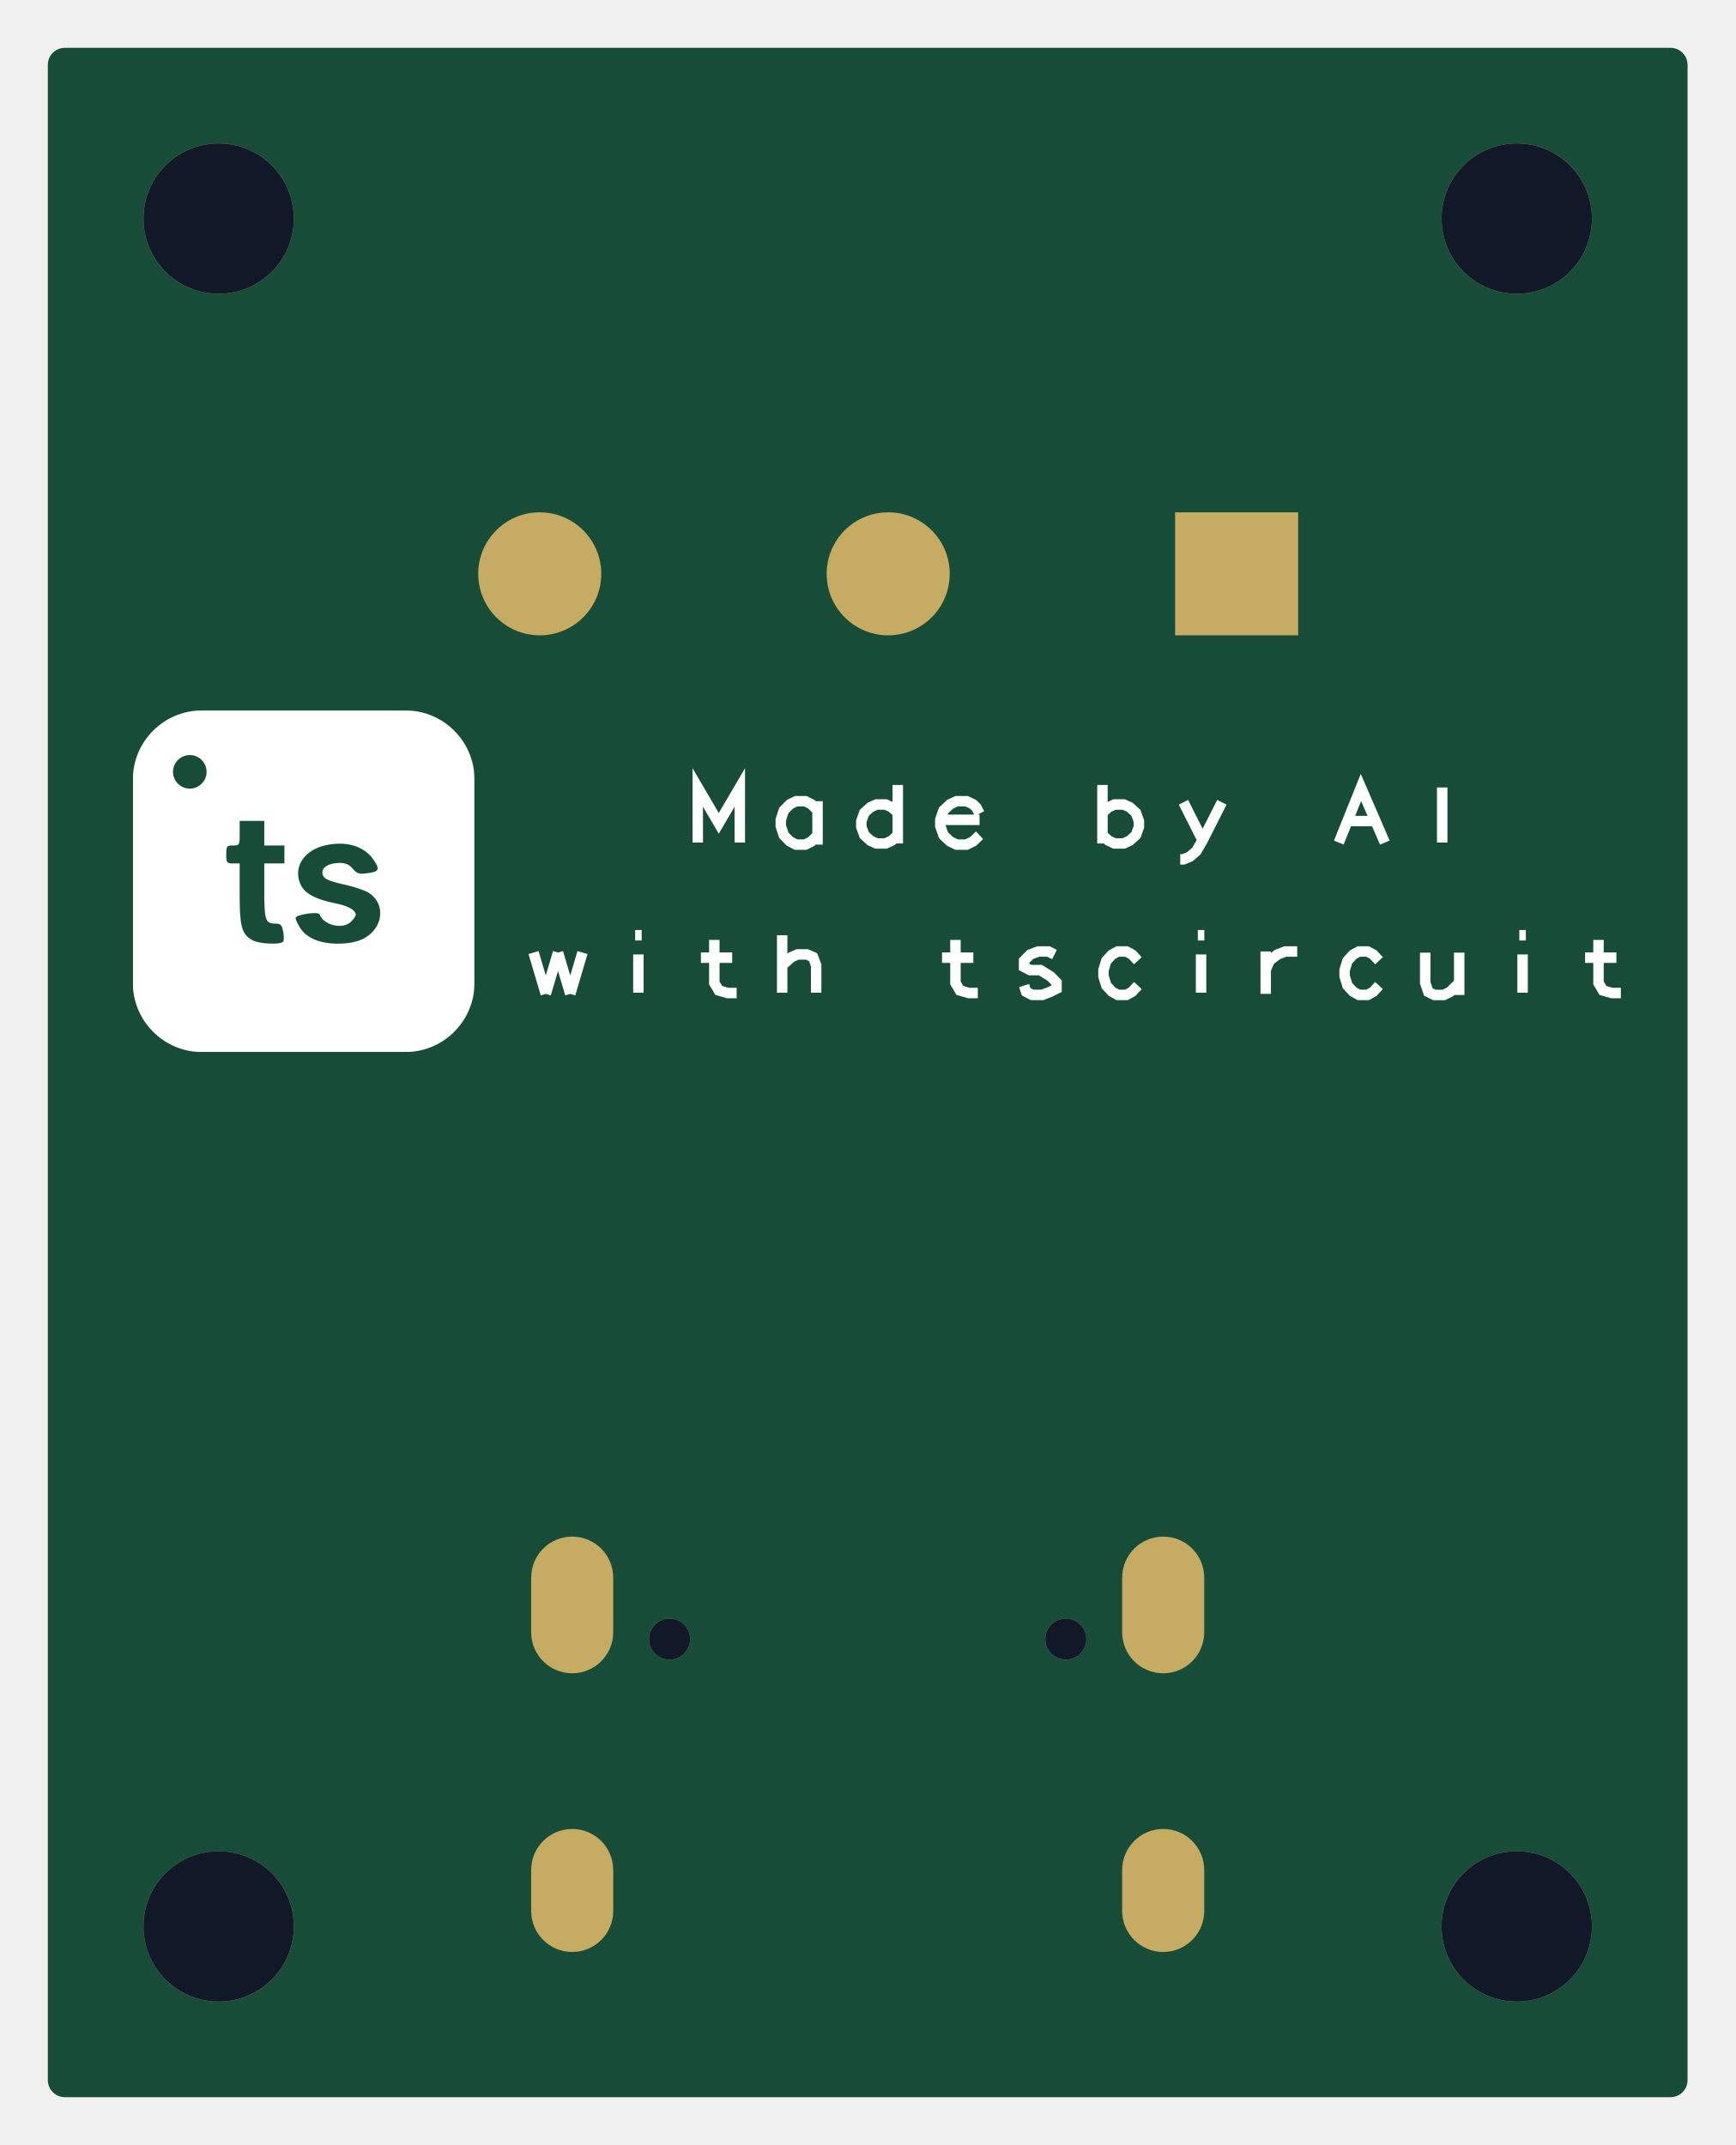
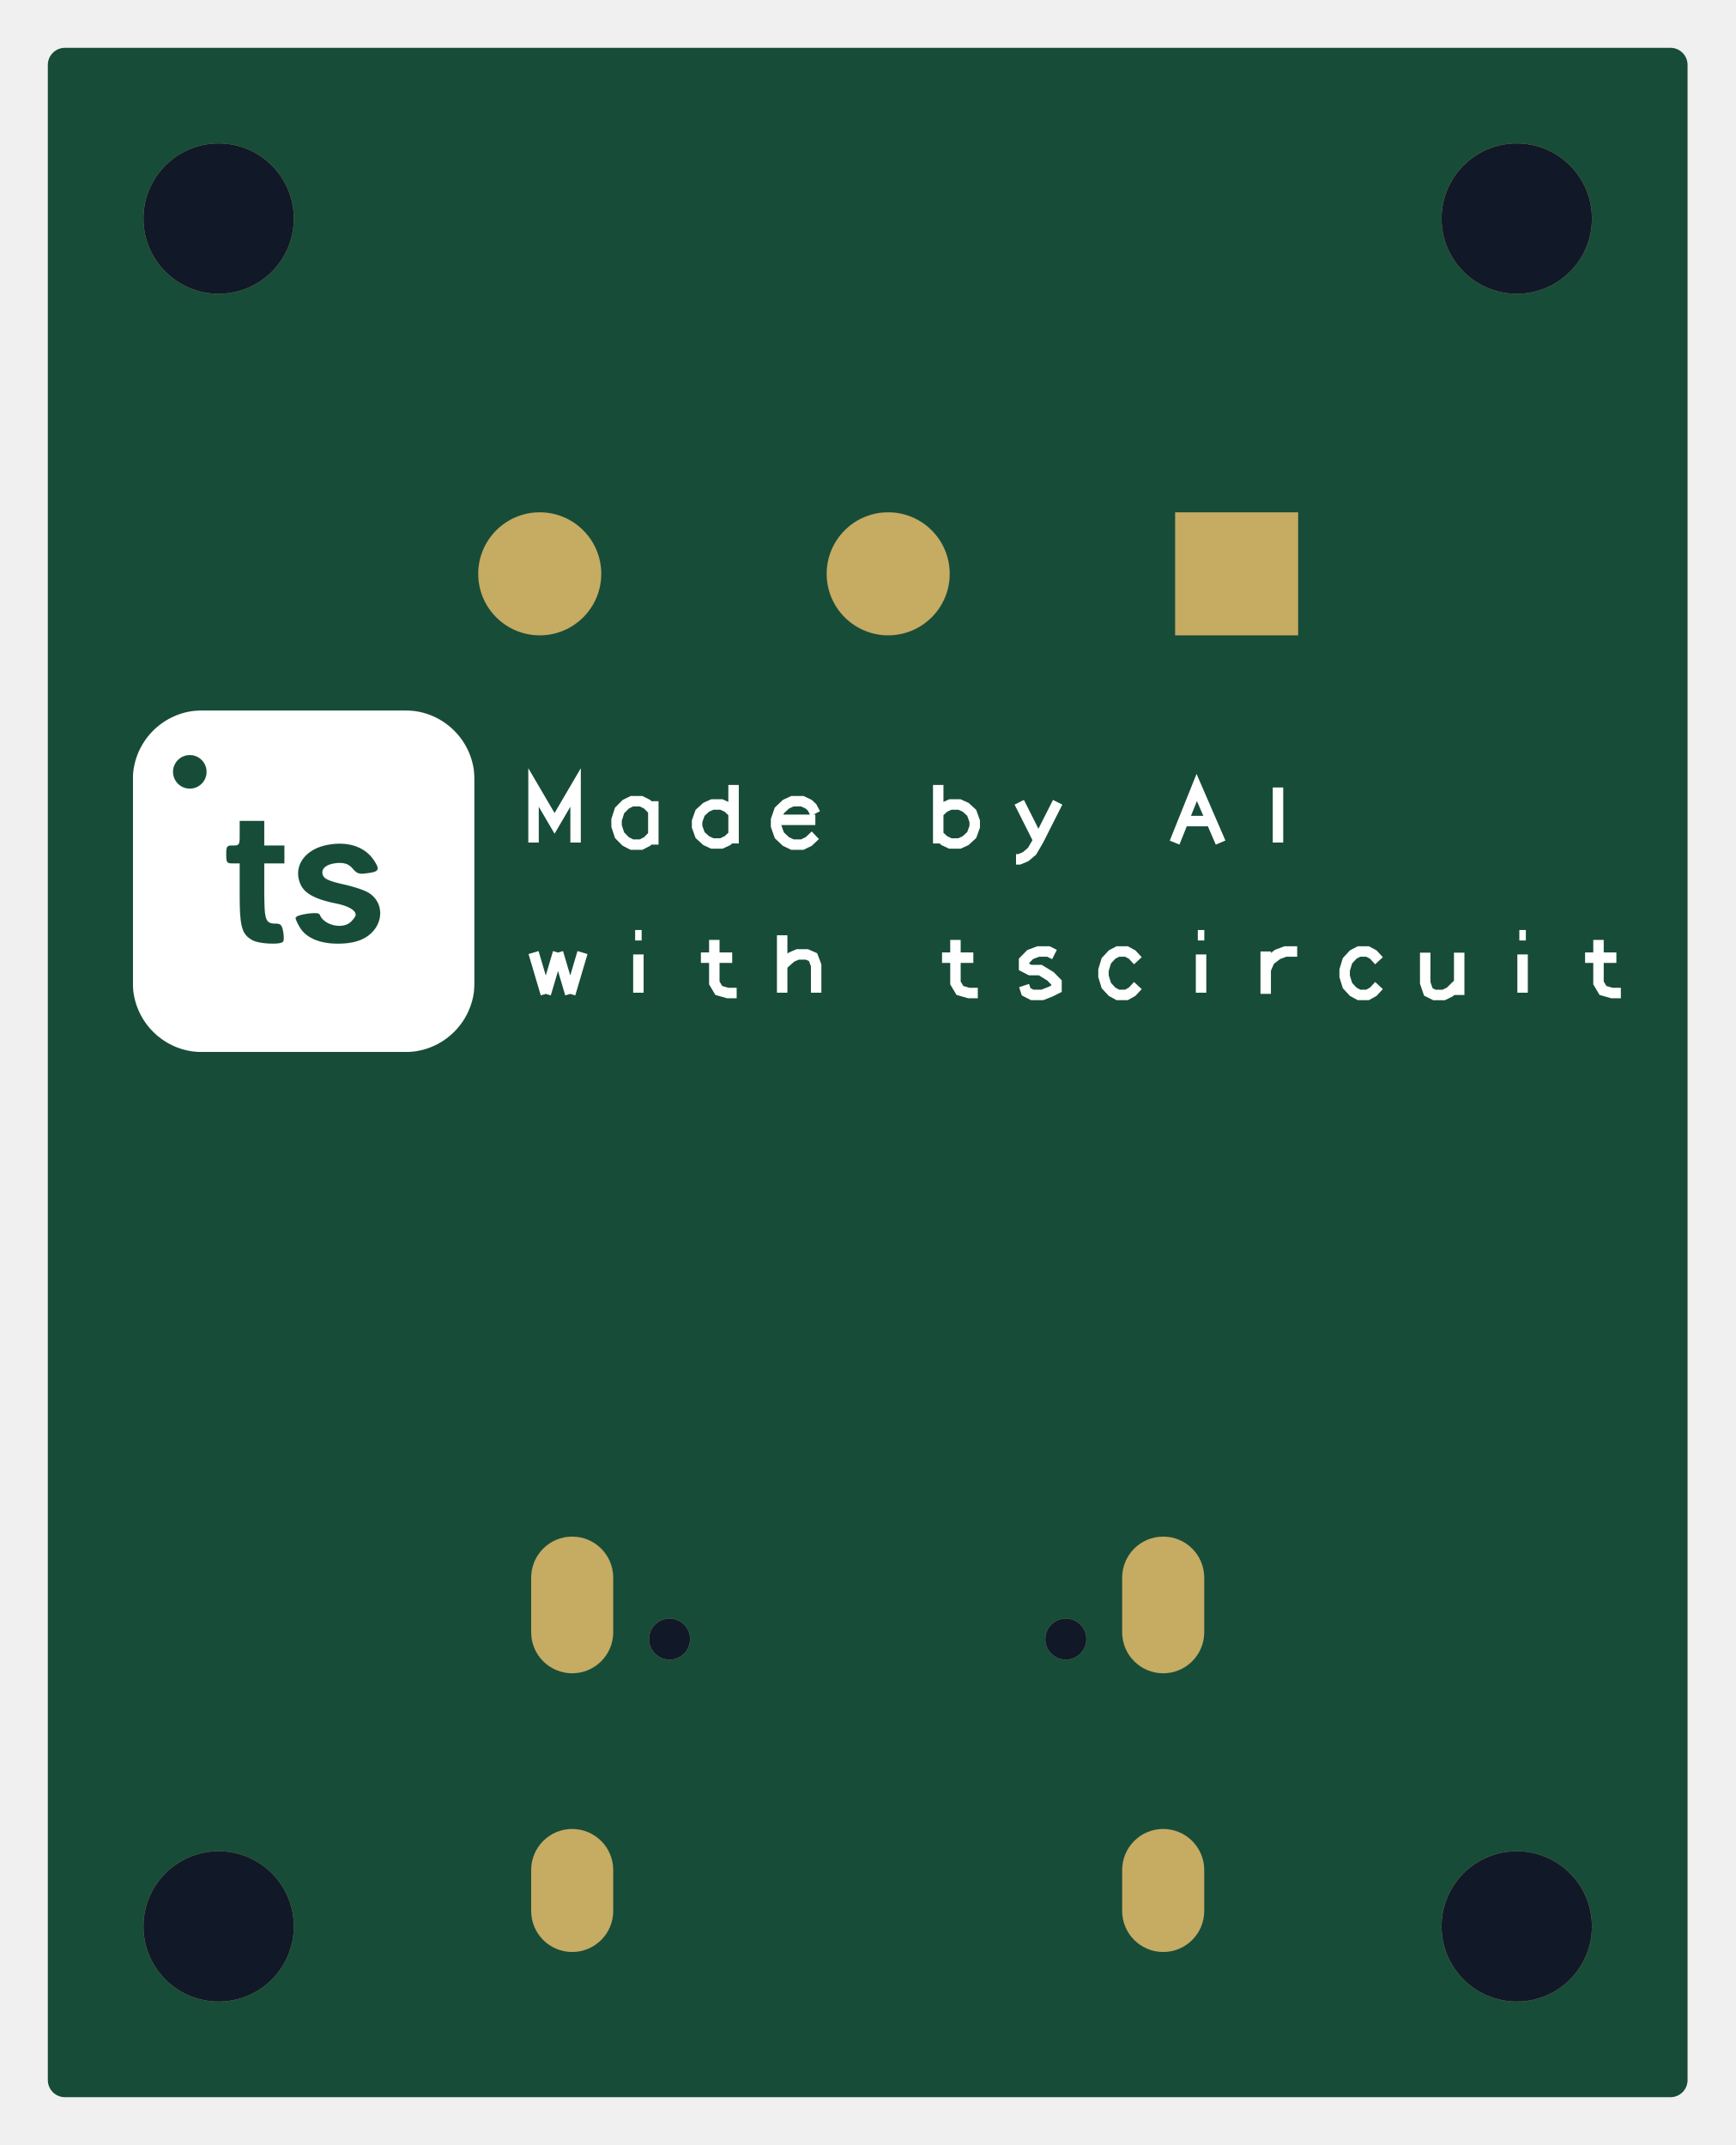
<svg xmlns="http://www.w3.org/2000/svg" xmlns:xlink="http://www.w3.org/1999/xlink" viewBox="-12700 -15700 25400 31400">
  <rect x="-12000" y="-15000" width="24000" height="30000" rx="250" fill="#174c38" />
  <g transform="scale(-1 1)">
    <g color="#c6ab63">
      <defs>
        <circle cx="0" cy="0" r="300" id="limit-B_Mask-gbr_pad-11" />
        <rect x="-599.999" y="-899.998" width="1199.998" height="1799.996" rx="599.999" ry="599.999" id="limit-B_Mask-gbr_pad-12" />
        <rect x="-599.999" y="-999.998" width="1199.998" height="1999.996" rx="599.999" ry="599.999" id="limit-B_Mask-gbr_pad-14" />
        <circle cx="0" cy="0" r="1100" id="limit-B_Mask-gbr_pad-20" />
        <rect x="-899.998" y="-899.998" width="1799.996" height="1799.996" id="limit-B_Mask-gbr_pad-21" />
        <circle cx="0" cy="0" r="899.998" id="limit-B_Mask-gbr_pad-22" />
      </defs>
      <g transform="scale(1,-1)" fill="currentColor" stroke="currentColor">
        <use xlink:href="#limit-B_Mask-gbr_pad-11" x="-2899.918" y="-8294.433" />
        <use xlink:href="#limit-B_Mask-gbr_pad-11" x="2899.918" y="-8294.433" />
        <use xlink:href="#limit-B_Mask-gbr_pad-12" x="4325.112" y="-11974.131" />
        <use xlink:href="#limit-B_Mask-gbr_pad-14" x="4325.112" y="-7794.307" />
        <use xlink:href="#limit-B_Mask-gbr_pad-14" x="-4325.112" y="-7794.307" />
        <use xlink:href="#limit-B_Mask-gbr_pad-12" x="-4325.112" y="-11974.131" />
        <use xlink:href="#limit-B_Mask-gbr_pad-20" x="-9500" y="-12500" />
        <use xlink:href="#limit-B_Mask-gbr_pad-20" x="-9500" y="12500" />
        <use xlink:href="#limit-B_Mask-gbr_pad-20" x="9500" y="-12500" />
        <use xlink:href="#limit-B_Mask-gbr_pad-20" x="9500" y="12500" />
        <use xlink:href="#limit-B_Mask-gbr_pad-21" x="-5400.066" y="7300" />
        <use xlink:href="#limit-B_Mask-gbr_pad-22" x="-300" y="7300" />
        <use xlink:href="#limit-B_Mask-gbr_pad-22" x="4800.066" y="7300" />
      </g>
    </g>
    <g color="white">
      <defs>
        <mask id="limit-B_SilkScreen-gbr_clear-1" fill="#000" stroke="#000">
          <g>
            <rect x="5755.4" y="300" width="5000" height="5000" fill="#fff" />
            <path d="M 10167.165 4401.307 10166.64 4417.337 10165.068 4433.299 10162.455 4449.123 10158.813 4464.743 10154.157 4480.091 10148.508 4495.102 10141.888 4509.711 10134.328 4523.856 10125.858 4537.476 10116.516 4550.513 10106.341 4562.912 10095.377 4574.618 10083.671 4585.582 10071.273 4595.757 10058.236 4605.099 10044.616 4613.568 10030.471 4621.129 10015.862 4627.748 10000.851 4633.398 9985.503 4638.054 9969.883 4641.696 9954.058 4644.308 9938.097 4645.88 9922.067 4646.405 9906.036 4645.88 9890.075 4644.308 9874.25 4641.696 9858.631 4638.054 9843.282 4633.398 9828.272 4627.748 9813.663 4621.129 9799.518 4613.568 9785.897 4605.099 9772.86 4595.757 9760.462 4585.582 9748.756 4574.618 9737.792 4562.912 9727.617 4550.513 9718.275 4537.476 9709.806 4523.856 9702.245 4509.711 9695.626 4495.102 9689.976 4480.091 9685.32 4464.743 9681.678 4449.123 9679.065 4433.299 9677.493 4417.337 9676.969 4401.307 9677.493 4385.277 9679.065 4369.315 9681.678 4353.491 9685.32 4337.871 9689.976 4322.523 9695.626 4307.512 9702.245 4292.903 9709.806 4278.758 9718.275 4265.138 9727.617 4252.101 9737.792 4239.703 9748.756 4227.997 9760.462 4217.033 9772.86 4206.858 9785.897 4197.516 9799.518 4189.046 9813.663 4181.485 9828.272 4174.866 9843.282 4169.216 9858.631 4164.561 9874.25 4160.919 9890.075 4158.306 9906.036 4156.734 9922.067 4156.209 9938.097 4156.734 9954.058 4158.306 9969.883 4160.919 9985.503 4164.561 10000.851 4169.216 10015.862 4174.866 10030.471 4181.485 10044.616 4189.046 10058.236 4197.516 10071.273 4206.858 10083.671 4217.033 10095.377 4227.997 10106.341 4239.703 10116.516 4252.101 10125.858 4265.138 10134.328 4278.758 10141.888 4292.903 10148.508 4307.512 10154.157 4322.523 10158.813 4337.871 10162.455 4353.491 10165.068 4369.315 10166.64 4385.277 10167.165 4401.307" />
            <path d="M 9387.675 3192.245 9387.507 3221.216 9386.56 3250.17 9383.266 3278.932 9372.203 3305.385 9347.341 3319.195 9318.598 3322.495 9289.632 3322.964 9258.233 3323.362 9227.211 3327.643 9203.705 3347.085 9195.419 3377.227 9192.774 3408.509 9191.883 3439.899 9191.631 3471.302 9191.596 3502.706 9191.596 3682.441 8832.119 3682.441 8832.119 3322.964 8538.001 3322.964 8538.001 3061.526 8832.119 3061.526 8832.119 2659.569 8832.086 2627.381 8831.973 2595.193 8831.752 2563.006 8831.389 2530.821 8830.837 2498.638 8830.034 2466.46 8828.894 2434.293 8827.295 2402.145 8825.057 2370.036 8821.901 2338.005 8817.378 2306.14 8810.706 2274.662 8800.464 2244.18 8784.222 2216.504 8759.893 2195.725 8729.841 2184.527 8697.985 2180.143 8665.818 2179.173 8635.528 2177.742 8606.302 2170.13 8583.664 2150.474 8570.65 2123.169 8562.526 2093.95 8556.393 2064.239 8551.689 2034.881 8548.515 2005.319 8547.027 1975.626 8547.897 1945.917 8554.688 1917.19 8580.238 1901.06 8610.088 1893.78 8640.574 1889.769 8671.253 1887.64 8701.996 1886.839 8732.75 1887.096 8763.482 1888.271 8794.17 1890.299 8824.791 1893.165 8855.318 1896.905 8885.711 1901.606 8915.908 1907.431 8945.796 1914.67 8975.135 1923.869 9003.276 1936.209 9031.341 1952.578 9058.033 1971.093 9082.638 1992.293 9104.379 2016.413 9122.72 2043.21 9137.608 2072.075 9149.415 2102.338 9158.691 2133.475 9165.976 2165.14 9171.714 2197.123 9176.252 2229.299 9179.851 2261.595 9182.709 2293.965 9184.975 2326.382 9186.766 2358.828 9188.169 2391.294 9189.255 2423.772 9190.081 2456.258 9190.69 2488.748 9191.119 2521.242 9191.397 2553.737 9191.549 2586.233 9191.596 2618.729 9191.596 3061.526 9289.632 3061.526 9318.598 3061.995 9347.341 3065.295 9372.202 3079.106 9383.266 3105.559 9386.56 3134.32 9387.507 3163.274 9387.675 3192.245" />
            <path d="M 8374.482 2264.833 8353.117 2285.444 8324.39 2296.933 8294.676 2305.626 8264.539 2312.73 8234.151 2318.676 8203.588 2323.641 8172.888 2327.674 8142.074 2330.716 8111.167 2332.577 8080.209 2332.796 8049.39 2330.063 8022.825 2316.644 8010.05 2287.353 7992.542 2260.61 7971.247 2236.762 7947.03 2215.879 7920.589 2197.886 7892.455 2182.669 7863.03 2170.127 7832.622 2160.198 7801.484 2152.875 7769.838 2148.209 7737.907 2146.319 7705.94 2147.397 7674.25 2151.711 7643.26 2159.598 7613.56 2171.434 7585.951 2187.542 7561.429 2208.033 7540.478 2230.417 7521.061 2254.145 7503.716 2279.416 7492.253 2307.556 7499.725 2338.178 7518.056 2364.024 7541.843 2385.068 7568.398 2402.532 7596.526 2417.35 7625.639 2430.133 7655.418 2441.283 7685.67 2451.079 7716.272 2459.721 7747.142 2467.354 7778.22 2474.092 7809.4 2480.602 7840.496 2487.498 7871.494 2494.822 7902.376 2502.624 7933.117 2510.96 7963.689 2519.899 7994.053 2529.518 8024.162 2539.908 8053.953 2551.176 8083.345 2563.447 8112.23 2576.866 8140.466 2591.598 8167.867 2607.829 8194.187 2625.757 8219.114 2645.574 8242.263 2667.436 8263.201 2691.422 8281.492 2717.479 8296.782 2745.402 8309.446 2774.591 8319.909 2804.64 8327.974 2835.417 8333.467 2866.754 8336.238 2898.449 8336.181 2930.263 8333.243 2961.941 8327.425 2993.218 8318.789 3023.838 8307.448 3053.563 8293.557 3082.185 8277.3 3109.535 8258.882 3135.478 8238.509 3159.919 8216.391 3182.792 8192.725 3204.061 8167.699 3223.712 8141.485 3241.749 8114.24 3258.189 8086.106 3273.058 8057.213 3286.392 8027.676 3298.231 7997.596 3308.616 7967.066 3317.593 7936.168 3325.209 7905.209 3331.661 7874.069 3337.174 7842.771 3341.708 7811.342 3345.217 7779.812 3347.654 7748.216 3348.97 7716.592 3349.116 7684.987 3348.038 7653.451 3345.684 7622.044 3342 7590.829 3336.933 7559.882 3330.432 7529.284 3322.448 7499.126 3312.937 7469.506 3301.864 7440.532 3289.199 7412.315 3274.925 7384.974 3259.039 7358.628 3241.554 7333.393 3222.499 7309.385 3201.922 7286.706 3179.887 7265.449 3156.477 7245.692 3131.789 7227.492 3105.931 7211.08 3080.407 7195.579 3054.321 7181.897 3027.247 7172.542 2998.452 7175.569 2968.785 7197.05 2948 7225.093 2936.559 7254.522 2929.192 7284.37 2923.732 7314.387 2919.278 7345.076 2915.317 7375.86 2912.194 7406.766 2910.858 7437.579 2913.27 7467.025 2922.457 7492.948 2939.215 7515.442 2960.435 7536.109 2983.461 7557.23 3006.02 7580.625 3026.197 7606.606 3042.892 7634.929 3055.195 7664.819 3062.981 7695.462 3066.944 7726.348 3068.062 7757.953 3067.183 7789.451 3064.445 7820.702 3059.657 7851.509 3052.56 7881.573 3042.795 7910.404 3029.854 7937.137 3013.028 7960.146 2991.434 7976.492 2964.521 7982.449 2933.66 7979.456 2902.643 7968.101 2873.716 7947.912 2850.062 7922.467 2832.052 7894.634 2817.942 7865.682 2806.274 7836.143 2796.172 7806.265 2787.118 7776.174 2778.794 7745.944 2770.994 7715.616 2763.58 7685.22 2756.453 7654.773 2749.546 7625.176 2742.654 7595.694 2735.287 7566.324 2727.484 7537.067 2719.267 7507.928 2710.644 7478.914 2701.609 7450.04 2692.135 7421.329 2682.176 7392.824 2671.645 7364.599 2660.387 7336.814 2648.086 7309.942 2633.922 7283.401 2616.408 7258.339 2596.839 7235.007 2575.237 7213.658 2551.674 7194.534 2526.274 7177.849 2499.209 7163.782 2470.695 7152.468 2440.981 7143.992 2410.337 7138.393 2379.039 7135.666 2347.36 7135.774 2315.564 7138.648 2283.898 7144.201 2252.59 7152.33 2221.849 7162.92 2191.866 7175.847 2162.814 7190.98 2134.847 7208.185 2108.104 7227.321 2082.707 7248.244 2058.761 7270.808 2036.352 7294.863 2015.553 7320.26 1996.416 7346.852 1978.976 7374.495 1963.252 7403.047 1949.248 7433.152 1936.706 7463.935 1925.928 7495.232 1916.749 7526.919 1909.019 7558.9 1902.609 7591.099 1897.406 7623.459 1893.314 7655.932 1890.246 7688.481 1888.13 7721.075 1886.902 7753.691 1886.503 7785.111 1886.903 7816.509 1888.13 7847.861 1890.231 7879.138 1893.256 7910.304 1897.257 7941.32 1902.294 7972.136 1908.431 8002.697 1915.736 8032.933 1924.283 8062.765 1934.148 8092.097 1945.412 8120.815 1958.158 8148.788 1972.464 8175.862 1988.407 8201.86 2006.047 8226.586 2025.428 8249.827 2046.566 8271.361 2069.44 8290.968 2093.984 8308.449 2120.085 8324.603 2147.695 8339.77 2175.86 8353.837 2204.589 8366.334 2234.03 8374.482 2264.833" />
          </g>
        </mask>
      </defs>
      <g transform="scale(1,-1)" fill="currentColor" stroke="currentColor">
        <g mask="url(#limit-B_SilkScreen-gbr_clear-1)">
          <path d="M 10755.4 4286.928 10754.889 4319.403 10753.353 4351.846 10750.788 4384.224 10747.191 4416.504 10742.562 4448.651 10736.901 4480.634 10730.214 4512.417 10722.505 4543.968 10713.781 4575.254 10704.051 4606.241 10693.324 4636.898 10681.613 4667.193 10668.931 4697.093 10655.291 4726.57 10640.709 4755.592 10625.202 4784.13 10608.787 4812.156 10591.481 4839.641 10573.305 4866.557 10554.277 4892.879 10534.418 4918.58 10513.749 4943.634 10492.292 4968.017 10470.069 4991.703 10447.103 5014.669 10423.417 5036.892 10399.034 5058.349 10373.98 5079.018 10348.279 5098.877 10321.957 5117.905 10295.041 5136.081 10267.556 5153.387 10239.53 5169.802 10210.992 5185.309 10181.97 5199.891 10152.493 5213.531 10122.593 5226.213 10092.298 5237.924 10061.641 5248.651 10030.654 5258.381 9999.368 5267.105 9967.817 5274.814 9936.034 5281.501 9904.051 5287.162 9871.904 5291.791 9839.624 5295.388 9807.246 5297.953 9774.803 5299.489 9742.328 5300 6768.472 5300 6735.997 5299.489 6703.554 5297.954 6671.176 5295.388 6638.896 5291.791 6606.749 5287.162 6574.766 5281.502 6542.983 5274.815 6511.432 5267.106 6480.146 5258.382 6449.158 5248.651 6418.502 5237.925 6388.207 5226.214 6358.306 5213.532 6328.83 5199.892 6299.807 5185.31 6271.269 5169.803 6243.244 5153.388 6215.758 5136.082 6188.842 5117.906 6162.52 5098.878 6136.819 5079.019 6111.764 5058.351 6087.382 5036.894 6063.696 5014.671 6040.729 4991.704 6018.506 4968.018 5997.049 4943.636 5976.381 4918.581 5956.522 4892.88 5937.494 4866.558 5919.318 4839.641 5902.012 4812.156 5885.597 4784.131 5870.09 4755.592 5855.508 4726.57 5841.869 4697.094 5829.186 4667.193 5817.475 4636.898 5806.749 4606.242 5797.019 4575.254 5788.295 4543.968 5780.586 4512.417 5773.898 4480.634 5768.238 4448.651 5763.609 4416.504 5760.012 4384.224 5757.446 4351.846 5755.911 4319.403 5755.4 4286.928 5755.4 1313.072 5755.911 1280.597 5757.446 1248.154 5760.012 1215.776 5763.609 1183.496 5768.238 1151.348 5773.898 1119.366 5780.585 1087.583 5788.294 1056.031 5797.018 1024.746 5806.748 993.758 5817.475 963.101 5829.185 932.806 5841.868 902.905 5855.507 873.429 5870.089 844.407 5885.596 815.868 5902.011 787.843 5919.316 760.358 5937.493 733.441 5956.521 707.118 5976.379 681.418 5997.048 656.363 6018.505 631.981 6040.728 608.294 6063.694 585.328 6087.381 563.105 6111.763 541.648 6136.818 520.979 6162.518 501.121 6188.841 482.093 6215.758 463.916 6243.243 446.611 6271.268 430.196 6299.807 414.689 6328.829 400.107 6358.305 386.468 6388.206 373.785 6418.501 362.075 6449.158 351.348 6480.146 341.618 6511.431 332.894 6542.983 325.185 6574.766 318.498 6606.748 312.838 6638.896 308.209 6671.176 304.612 6703.554 302.046 6735.997 300.511 6768.472 300 9742.328 300 9774.803 300.511 9807.246 302.046 9839.624 304.612 9871.904 308.209 9904.051 312.838 9936.034 318.498 9967.817 325.186 9999.368 332.895 10030.654 341.619 10061.642 351.349 10092.298 362.075 10122.593 373.786 10152.494 386.469 10181.97 400.108 10210.992 414.69 10239.531 430.197 10267.556 446.612 10295.041 463.918 10321.958 482.094 10348.28 501.122 10373.981 520.981 10399.036 541.649 10423.418 563.106 10447.104 585.329 10470.071 608.296 10492.294 631.982 10513.751 656.364 10534.419 681.419 10554.278 707.12 10573.306 733.442 10591.482 760.358 10608.788 787.844 10625.203 815.869 10640.71 844.407 10655.292 873.43 10668.932 902.906 10681.614 932.807 10693.325 963.102 10704.051 993.758 10713.782 1024.746 10722.506 1056.032 10730.215 1087.583 10736.902 1119.366 10742.562 1151.349 10747.191 1183.496 10750.788 1215.776 10753.354 1248.154 10754.889 1280.597 10755.4 1313.072 10755.4 4286.928" />
        </g>
-         <path d="M 2487.29 3365.726 2487.29 4172.515 2179.62 3647.135 1871.953 4172.515 1871.953 3365.726 M 734.103 3971.47 734.103 3335.982 M 734.103 3835.949 824.228 3926.733 913.01 3971.47 1047.524 3971.47 1137.647 3926.733 1227.77 3835.949 1272.162 3699.116 1272.162 3608.332 1227.77 3472.814 1137.647 3382.029 1047.524 3335.982 913.01 3335.982 824.228 3382.029 734.103 3472.814 M -440.351 4209.122 -440.351 3352.618 M -440.351 3801.543 -350.911 3883.058 -262.8 3923.225 -129.302 3923.225 -39.859 3883.058 49.586 3801.543 93.639 3678.68 93.639 3597.163 49.586 3475.481 -39.859 3393.964 -129.302 3352.618 -262.8 3352.618 -350.911 3393.964 -440.351 3475.481 M -1062.513 3699.118 -1637.177 3699.118 M -1637.177 3789.9 -1589.766 3880.685 -1540.92 3926.733 -1446.101 3971.47 -1302.435 3971.47 -1206.179 3926.733 -1109.923 3835.951 -1062.513 3699.118 -1062.513 3608.332 -1109.923 3472.815 -1206.179 3382.029 -1302.435 3335.982 -1446.101 3335.982 -1540.92 3382.029 -1637.177 3472.815 M -3435.825 4209.122 -3435.825 3352.618 M -3435.825 3801.543 -3525.268 3883.058 -3613.379 3923.225 -3746.874 3923.225 -3836.321 3883.058 -3925.765 3801.543 -3969.816 3678.68 -3969.816 3597.163 -3925.765 3475.481 -3836.321 3393.964 -3746.874 3352.618 -3613.379 3352.618 -3525.268 3393.964 -3435.825 3475.481 M -4621.784 3955.781 -4902.164 3398.444 M -5184.073 3955.781 -4902.164 3398.444 -4809.21 3239.206 -4715.498 3159.587 -4621.784 3120.352 -4574.546 3120.352 M -6895.565 3365.726 -7219.378 4172.515 -7569.009 3365.726 M -7058.876 3680.42 -7389.987 3680.42 M -8408.775 4172.515 -8408.775 3365.726" fill="none" stroke-width="153" />
+         <path d="M 4890.817 3365.726 4890.817 4172.515 4583.147 3647.135 4275.48 4172.515 4275.48 3365.726 M 3137.631 3971.47 3137.631 3335.982 M 3137.631 3835.949 3227.755 3926.733 3316.538 3971.47 3451.052 3971.47 3541.174 3926.733 3631.298 3835.949 3675.689 3699.116 3675.689 3608.332 3631.298 3472.814 3541.174 3382.029 3451.052 3335.982 3316.538 3335.982 3227.755 3382.029 3137.631 3472.814 M 1963.176 4209.122 1963.176 3352.618 M 1963.176 3801.543 2052.617 3883.058 2140.728 3923.225 2274.225 3923.225 2363.668 3883.058 2453.113 3801.543 2497.166 3678.68 2497.166 3597.163 2453.113 3475.481 2363.668 3393.964 2274.225 3352.618 2140.728 3352.618 2052.617 3393.964 1963.176 3475.481 M 1341.015 3699.118 766.351 3699.118 M 766.351 3789.9 813.761 3880.685 862.607 3926.733 957.427 3971.47 1101.093 3971.47 1197.348 3926.733 1293.604 3835.951 1341.015 3699.118 1341.015 3608.332 1293.604 3472.815 1197.348 3382.029 1101.093 3335.982 957.427 3335.982 862.607 3382.029 766.351 3472.815 M -1032.298 4209.122 -1032.298 3352.618 M -1032.298 3801.543 -1121.741 3883.058 -1209.852 3923.225 -1343.346 3923.225 -1432.794 3883.058 -1522.238 3801.543 -1566.289 3678.68 -1566.289 3597.163 -1522.238 3475.481 -1432.794 3393.964 -1343.346 3352.618 -1209.852 3352.618 -1121.741 3393.964 -1032.298 3475.481 M -2218.256 3955.781 -2498.637 3398.444 M -2780.546 3955.781 -2498.637 3398.444 -2405.683 3239.206 -2311.97 3159.587 -2218.256 3120.352 -2171.018 3120.352 M -4492.038 3365.726 -4815.851 4172.515 -5165.481 3365.726 M -4655.348 3680.42 -4986.46 3680.42 M -6005.247 4172.515 -6005.247 3365.726" fill="none" stroke-width="153" />
        <path d="M 4890.819 1755.781 4711.71 1150.554 M 4532.6 1755.781 4711.71 1150.554 M 4532.6 1755.781 4353.487 1150.554 M 4174.377 1755.781 4353.487 1150.554 M 3403.709 2009.122 3308.509 2009.122 M 3356.167 1728.454 3356.167 1168.288 M 2245.064 1940.556 2245.064 1311.407 2179.625 1201.006 2048.739 1163.491 1917.856 1163.491 M 2441.387 1681.199 1983.297 1681.199 M 1251.825 2009.122 1251.825 1168.288 M 1251.825 1568.41 1116.289 1689.022 1025.519 1728.458 889.984 1728.458 799.828 1689.022 754.441 1568.41 754.441 1168.288 M -1284.401 1940.556 -1284.401 1311.407 -1349.841 1201.006 -1480.726 1163.491 -1611.61 1163.491 M -1088.079 1681.199 -1546.168 1681.199 M -2734.023 1726.733 -2645.012 1771.47 -2496.661 1771.47 -2377.981 1726.733 -2288.972 1635.951 -2288.972 1545.167 -2377.981 1499.118 -2526.33 1499.118 -2674.68 1408.332 -2763.695 1317.549 -2763.695 1226.764 -2674.68 1182.029 -2555.999 1135.982 -2407.653 1135.982 -2318.642 1182.029 -2288.972 1272.815 M -3954.418 1635.951 -3870.133 1726.733 -3787.106 1771.47 -3661.307 1771.47 -3577.021 1726.733 -3492.738 1635.951 -3451.224 1499.118 -3451.224 1408.332 -3492.738 1272.815 -3577.021 1182.029 -3661.307 1135.982 -3787.106 1135.982 -3870.133 1182.029 -3954.418 1272.815 M -4831.709 2009.122 -4926.909 2009.122 M -4879.252 1728.454 -4879.252 1168.288 M -5825.409 1771.47 -5825.409 1151.653 M -5825.409 1505.835 -5883.007 1639.293 -5998.202 1727.838 -6113.396 1771.47 -6286.187 1771.47 M -7483.883 1635.951 -7399.598 1726.733 -7316.571 1771.47 -7190.772 1771.47 -7106.486 1726.733 -7022.204 1635.951 -6980.689 1499.118 -6980.689 1408.332 -7022.204 1272.815 -7106.486 1182.029 -7190.772 1135.982 -7316.571 1135.982 -7399.598 1182.029 -7483.883 1272.815 M -8160.082 1754.619 -8160.082 1311.901 -8205.468 1179.719 -8295.617 1134.805 -8431.154 1134.805 -8521.928 1179.719 -8657.467 1311.901 M -8657.467 1754.619 -8657.467 1134.805 M -9537.663 2009.122 -9632.863 2009.122 M -9585.206 1728.454 -9585.206 1168.288 M -10696.308 1940.556 -10696.308 1311.407 -10761.748 1201.006 -10892.633 1163.491 -11023.517 1163.491 M -10499.986 1681.199 -10958.075 1681.199" fill="none" stroke-width="153" />
      </g>
    </g>
    <g color="#111827">
      <defs>
        <circle cx="0" cy="0" r="300" id="limit-drill_npth-drl_pad-10" />
        <circle cx="0" cy="0" r="1100" id="limit-drill_npth-drl_pad-11" />
      </defs>
      <g transform="scale(1,-1)" fill="currentColor" stroke="currentColor">
        <use xlink:href="#limit-drill_npth-drl_pad-10" x="-2899.9" y="-8294.4" />
        <use xlink:href="#limit-drill_npth-drl_pad-10" x="2899.9" y="-8294.4" />
        <use xlink:href="#limit-drill_npth-drl_pad-11" x="-9500" y="-12500" />
        <use xlink:href="#limit-drill_npth-drl_pad-11" x="-9500" y="12500" />
        <use xlink:href="#limit-drill_npth-drl_pad-11" x="9500" y="-12500" />
        <use xlink:href="#limit-drill_npth-drl_pad-11" x="9500" y="12500" />
      </g>
    </g>
  </g>
</svg>
